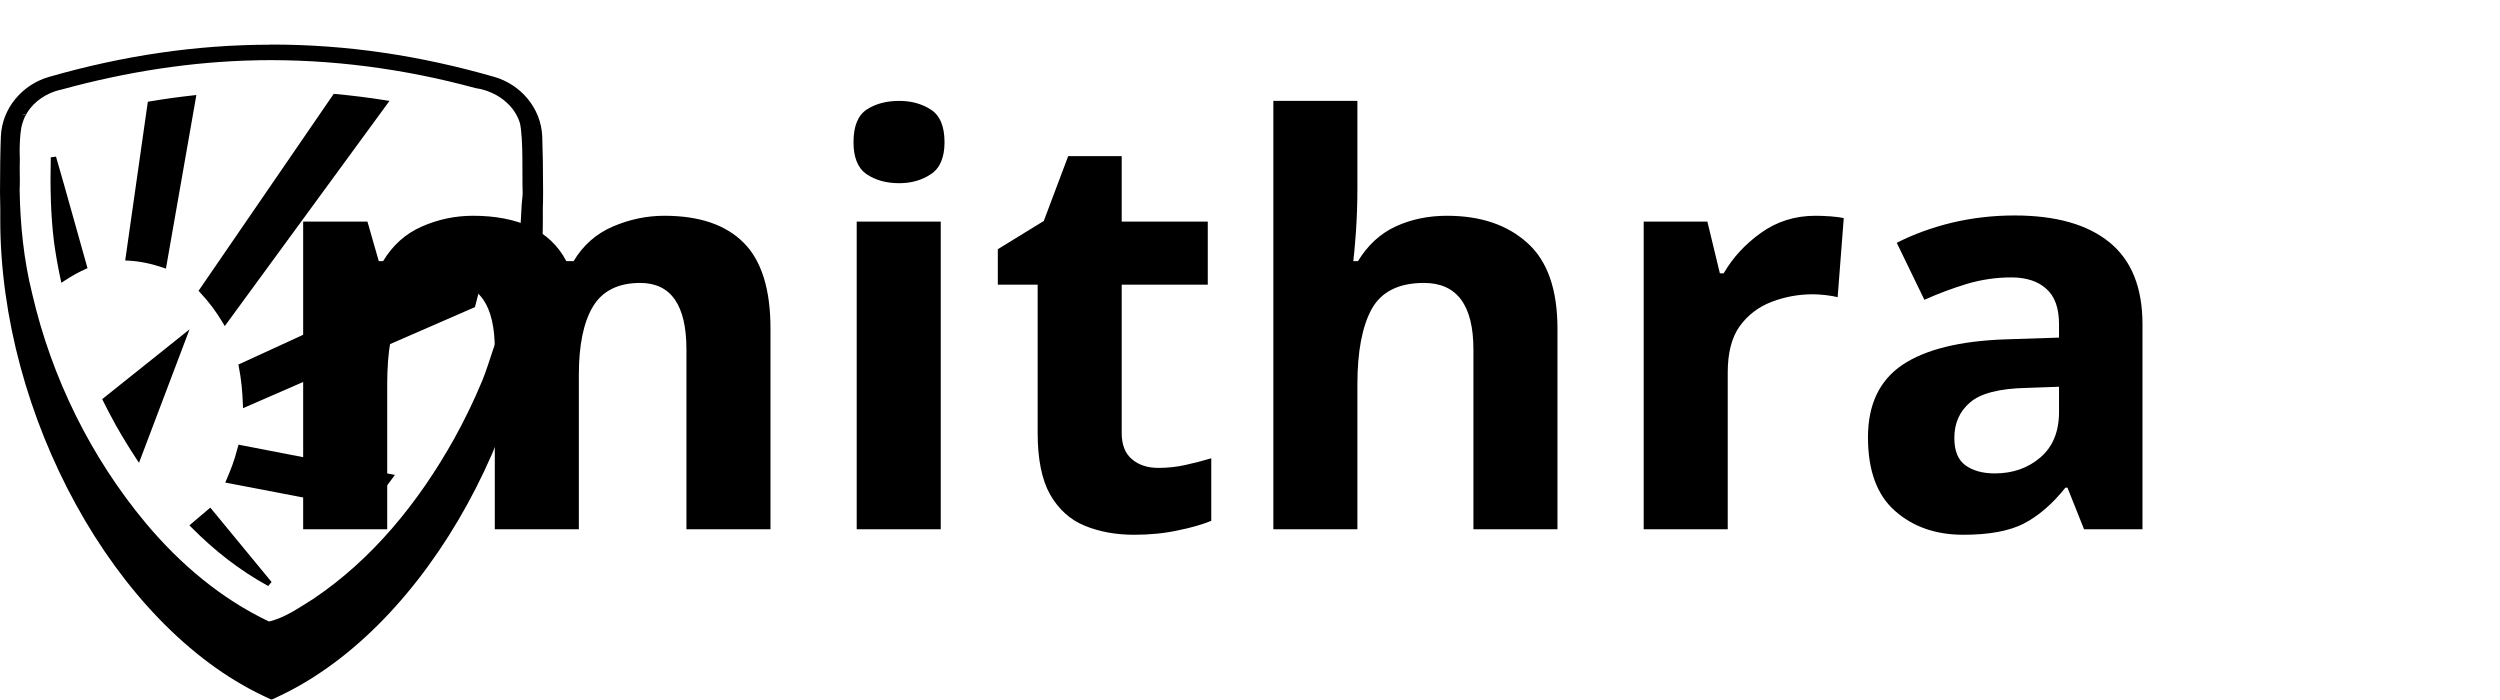
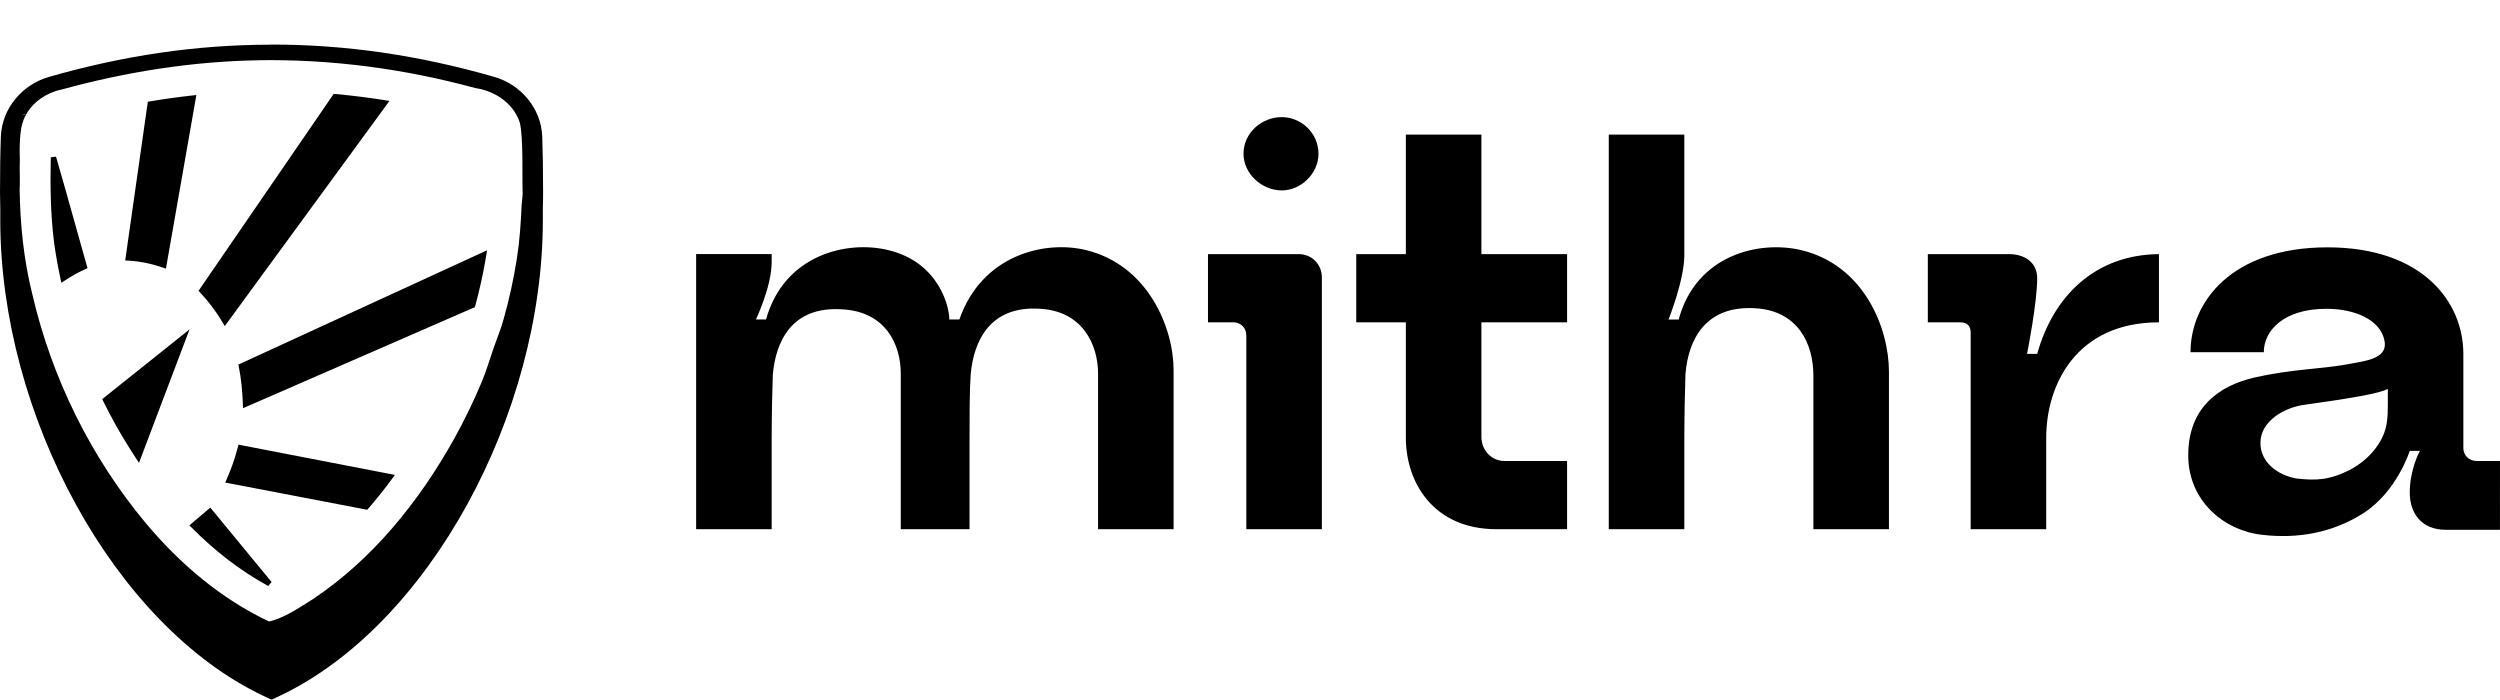
<svg xmlns="http://www.w3.org/2000/svg" width="134.327mm" height="37.586mm" viewBox="0 0 134.327 37.586" version="1.1" id="svg1">
  <defs id="defs1" />
  <g id="layer1" transform="translate(-109.9724,-355.7)">
    <path id="path1" style="baseline-shift:baseline;display:inline;overflow:visible;vector-effect:none;stroke-width:0.409;stroke-linecap:square;paint-order:fill markers stroke;enable-background:accumulate;stop-color:#000000" d="m 124.488,358.097 -0.004,0.004 c -4.013,0.008 -7.9,0.589 -11.885,1.733 -1.415,0.406 -2.521,1.673 -2.58,3.202 -0.032,0.819 -0.045,1.836 -0.046,2.995 v 8.1e-4 c -2.8e-4,0.293 0.005,0.586 0.015,0.88 -7.4e-4,0.208 -10e-4,0.403 -10e-4,0.579 -0.009,10.517 6.146,21.813 14.132,25.596 l 0.419,0.199 0.023,-0.011 0.025,0.011 0.423,-0.2 c 7.986,-3.784 14.14,-15.08 14.131,-25.596 -1.8e-4,-0.18 -3e-5,-0.38 -8.1e-4,-0.594 v -8.1e-4 c -2e-5,-0.002 1e-5,-0.004 0,-0.008 0.01,-0.287 0.015,-0.573 0.014,-0.859 v -8.2e-4 c -0.001,-1.159 -0.015,-2.175 -0.046,-2.994 -0.059,-1.529 -1.164,-2.797 -2.579,-3.203 -4.012,-1.151 -7.923,-1.736 -11.964,-1.736 z m -0.675,0.84 c 3.939,-0.068 7.882,0.456 11.682,1.491 l 0.013,0.003 0.013,0.002 c 0.398,0.056 0.793,0.19 1.146,0.392 0.235,0.135 0.451,0.3 0.638,0.49 0.279,0.284 0.49,0.624 0.606,1.009 0.088,0.401 0.121,1.11 0.129,1.821 0.009,0.715 -0.002,1.433 0.014,1.889 l -8.1e-4,-10e-4 c 8.1e-4,0.027 0.002,0.053 0.002,0.078 -0.004,0.18 -0.043,0.38 -0.054,0.604 -0.043,0.951 -0.105,1.897 -0.249,2.829 -0.176,1.137 -0.423,2.262 -0.738,3.37 -0.142,0.501 -0.351,0.995 -0.529,1.512 -0.205,0.595 -0.377,1.19 -0.61,1.75 l -8.2e-4,0.002 c -2.2e-4,4.1e-4 -3.9e-4,0.001 -8.1e-4,0.001 0,0 1e-5,0.002 0,0.002 h -2.2e-4 -2e-4 c -1e-4,-1e-5 -3.5e-4,10e-6 -4.1e-4,0 -0.442,1.063 -0.945,2.1 -1.503,3.104 -0.474,0.847 -0.986,1.678 -1.539,2.481 -8.1e-4,10e-4 -0.003,0.004 -0.005,0.01 l 0.003,-0.008 c -0.554,0.803 -1.147,1.578 -1.784,2.315 -1.6e-4,2e-4 -0.002,0.003 -0.003,0.004 l -0.003,0.003 c -1.247,1.441 -2.657,2.733 -4.242,3.793 -0.778,0.487 -1.523,1.011 -2.369,1.212 -2.568,-1.216 -4.786,-3.096 -6.612,-5.274 l -8.6e-4,-8.1e-4 c -2.964,-3.554 -5.069,-7.823 -6.111,-12.332 v -0.002 l -8.5e-4,-0.002 c -0.228,-0.914 -0.39,-1.843 -0.498,-2.779 -0.108,-0.935 -0.163,-1.877 -0.178,-2.821 0.019,-0.298 0.011,-0.701 0.004,-1.14 v -0.011 c 0.015,-0.297 0.005,-0.59 -0.002,-0.876 -0.002,-0.083 0.003,-0.177 0.002,-0.281 0.013,-0.514 0.056,-0.993 0.149,-1.259 l 0.001,-0.004 0.002,-0.005 c 0.034,-0.116 0.076,-0.227 0.127,-0.334 l -0.182,-0.091 c 0.01,-0.002 0.2,-0.033 0.201,-0.034 5e-5,8.2e-4 0.002,0.022 0.002,0.022 l -0.203,0.013 0.184,0.088 c 0.309,-0.648 0.925,-1.135 1.621,-1.368 0.111,-0.037 0.224,-0.067 0.338,-0.091 0.005,-0.001 0.01,-0.003 0.015,-0.004 l 0.013,-0.003 c 1.714,-0.469 3.454,-0.846 5.21,-1.112 1.756,-0.266 3.528,-0.423 5.304,-0.455 z m 4.09,1.806 -0.048,0.07 c -2.384,3.473 -4.766,6.946 -7.15,10.418 l -0.066,0.095 0.079,0.084 c 0.466,0.495 0.875,1.039 1.221,1.624 l 0.111,0.187 0.128,-0.176 c 2.862,-3.911 5.723,-7.822 8.583,-11.734 l 0.138,-0.189 -0.231,-0.037 c -0.89,-0.141 -1.785,-0.253 -2.682,-0.335 z m -7.382,0.062 -0.19,0.022 c -0.774,0.085 -1.547,0.193 -2.314,0.323 l -0.103,0.018 -0.014,0.104 c -0.392,2.756 -0.785,5.512 -1.178,8.268 l -0.022,0.156 0.157,0.008 c 0.637,0.031 1.265,0.168 1.872,0.376 l 0.159,0.054 0.029,-0.164 c 0.524,-2.992 1.049,-5.983 1.573,-8.975 z m -7.539,3.311 -0.281,0.037 c -0.035,1.524 -0.013,3.068 0.177,4.574 v 8.1e-4 8.1e-4 c 0.091,0.658 0.207,1.313 0.347,1.962 l 0.044,0.204 0.174,-0.114 c 0.359,-0.235 0.73,-0.447 1.119,-0.621 l 0.113,-0.05 -0.034,-0.119 c -0.556,-1.955 -1.09,-3.92 -1.659,-5.873 z m 23.159,5.032 -0.244,0.113 c -4.338,1.993 -8.676,3.987 -13.014,5.98 l -0.103,0.047 0.022,0.111 c 0.134,0.664 0.197,1.342 0.22,2.023 l 0.008,0.21 0.193,-0.084 c 4.068,-1.772 8.136,-3.546 12.204,-5.318 l 0.063,-0.027 0.018,-0.067 c 0.215,-0.793 0.395,-1.595 0.537,-2.401 0.019,-0.107 0.037,-0.215 0.054,-0.322 z m -15.983,4.248 -0.408,0.326 c -0.206,0.164 -0.412,0.329 -0.618,0.493 v 8.1e-4 c -1.192,0.953 -2.386,1.905 -3.578,2.858 l -0.089,0.072 0.051,0.104 c 0.212,0.43 0.434,0.854 0.667,1.272 v 8.3e-4 c 0.346,0.614 0.714,1.22 1.104,1.812 l 0.154,0.234 0.099,-0.262 c 0.81,-2.141 1.62,-4.282 2.432,-6.422 z m 2.63,6.195 -0.035,0.127 c -0.018,0.064 -0.036,0.128 -0.053,0.192 l -8.7e-4,0.002 v 0.002 c -0.134,0.529 -0.335,1.041 -0.553,1.551 l -0.07,0.164 0.175,0.033 c 2.457,0.47 4.914,0.942 7.372,1.413 l 0.082,0.016 0.053,-0.062 c 0.457,-0.525 0.89,-1.069 1.3,-1.63 l 0.133,-0.182 -0.222,-0.043 c -2.683,-0.52 -5.367,-1.038 -8.051,-1.556 z m -1.515,3.384 -1.124,0.951 0.109,0.11 c 1.218,1.233 2.588,2.31 4.126,3.151 l 0.18,-0.216 z" />
    <path style="opacity:1;fill:none;fill-opacity:1;stroke:none;stroke-width:0.35;stroke-linecap:square;stroke-linejoin:miter;stroke-dasharray:none;stroke-opacity:1;paint-order:fill markers stroke" d="m 110.104,357.877 c 9.839,-2.902 19.469,-2.902 28.889,0" id="path7" />
-     <text xml:space="preserve" style="font-style:normal;font-variant:normal;font-weight:bold;font-stretch:normal;font-size:30.288px;line-height:1;font-family:'Neue Regrade';-inkscape-font-specification:'Neue Regrade Bold';font-variant-ligatures:no-common-ligatures;text-align:center;letter-spacing:0px;word-spacing:0px;writing-mode:lr-tb;direction:ltr;text-anchor:middle;opacity:1;fill:#000000;fill-opacity:1;stroke:none;stroke-width:4.293;stroke-linecap:square;stroke-linejoin:miter;stroke-dasharray:none;stroke-opacity:1;paint-order:fill markers stroke" x="195.323" y="384.135" id="text7">
-       <tspan id="tspan7" style="font-style:normal;font-variant:normal;font-weight:bold;font-stretch:normal;font-family:'Neue Regrade';-inkscape-font-specification:'Neue Regrade Bold';fill:#000000;fill-opacity:1;stroke-width:4.293" x="195.323" y="384.135">mithra</tspan>
-     </text>
+     <path d="m 173.031,375.593 v 8.541 h -4.059 v -8.36 c 0,-1.575 -0.848,-3.362 -3.12,-3.483 -2.726,-0.182 -3.574,1.787 -3.725,3.544 -0.061,0.818 -0.061,2.302 -0.061,3.513 v 4.786 h -3.695 v -8.36 c 0,-1.575 -0.818,-3.332 -3.15,-3.453 -2.726,-0.182 -3.574,1.757 -3.725,3.513 -0.03,0.787 -0.061,2.211 -0.061,3.513 v 4.786 h -4.059 v -14.781 h 4.059 v 0.424 c 0,1.333 -0.848,3.089 -0.848,3.089 h 0.545 c 0.969,-3.483 4.362,-4.271 6.573,-3.725 2.787,0.666 3.301,3.18 3.271,3.725 h 0.545 c 1.212,-3.483 4.604,-4.271 6.815,-3.725 3.332,0.818 4.695,4.18 4.695,6.451 z m 7.966,-4.998 v 13.539 h -4.059 v -10.419 c 0,-0.394 -0.303,-0.697 -0.697,-0.697 h -1.363 v -3.665 h 4.876 c 0.697,0 1.242,0.545 1.242,1.242 z m -2.15,-4.664 c 1.03,0 1.969,-0.909 1.969,-1.969 0,-1.121 -0.939,-1.969 -1.969,-1.969 -1.09,0 -2.06,0.848 -2.06,1.969 0,1.06 0.969,1.969 2.06,1.969 z m 6.663,13.297 v -6.209 h -2.665 v -3.665 h 2.665 v -6.421 h 4.059 v 6.421 h 4.604 v 3.665 h -4.604 v 6.149 c 0,0.727 0.545,1.302 1.242,1.302 0.454,0 3.059,0 3.362,0 v 3.665 c -1,0 -0.848,0 -3.786,0 -3.423,0 -4.876,-2.544 -4.876,-4.907 z m 25.957,-3.544 v 8.45 h -4.059 v -8.238 c 0,-1.757 -0.848,-3.513 -3.15,-3.635 -2.635,-0.151 -3.574,1.666 -3.725,3.544 -0.03,0.818 -0.061,2.423 -0.061,3.725 v 4.604 h -4.059 V 362.933 h 4.059 v 6.482 c 0,1.333 -0.848,3.453 -0.848,3.453 h 0.545 c 0.939,-3.483 4.331,-4.271 6.603,-3.725 3.362,0.818 4.695,4.18 4.695,6.542 z m 14.508,-6.33 v 3.665 c -4.422,0 -6.058,3.332 -6.058,6.209 v 4.907 h -4.059 v -10.571 c 0,-0.333 -0.182,-0.545 -0.545,-0.545 h -1.757 v -3.665 h 4.362 c 0.818,0 1.514,0.424 1.514,1.302 0,1.333 -0.545,4.059 -0.545,4.059 h 0.545 c 0.878,-3.15 3.15,-5.331 6.542,-5.361 z m 12.297,7.239 v 0.848 c 0,0.333 0,0.636 -0.061,1 -0.121,0.878 -0.818,1.878 -1.938,2.484 -1.121,0.575 -1.848,0.606 -2.908,0.485 -1.03,-0.182 -1.938,-0.878 -1.938,-1.908 0,-1.151 1.212,-1.848 2.211,-2.029 2.817,-0.394 4.18,-0.636 4.634,-0.878 z m 6.027,3.877 h -1.242 c -0.424,0 -0.727,-0.303 -0.727,-0.697 v -5.058 c 0,-2.787 -2.181,-5.725 -7.3,-5.725 -5.149,0 -7.36,2.938 -7.36,5.634 h 3.938 c 0,-1.151 1.06,-2.332 3.362,-2.332 1.575,0 2.817,0.606 3.089,1.575 0.333,1.121 -0.939,1.212 -2.06,1.424 -1.363,0.242 -2.908,0.242 -4.907,0.697 -1.817,0.424 -3.544,1.545 -3.544,4.18 0,2.453 1.938,4.059 3.998,4.271 1.848,0.212 3.725,-0.091 5.391,-1.151 1.817,-1.151 2.514,-3.362 2.514,-3.362 h 0.545 c 0,0 -0.545,0.969 -0.545,2.241 0,1.121 0.636,1.999 1.938,1.999 h 2.908 z" id="text7" style="font-weight:bold;font-size:30.288px;line-height:1;font-family:'Neue Regrade';-inkscape-font-specification:'Neue Regrade Bold';font-variant-ligatures:no-common-ligatures;text-align:center;letter-spacing:0px;word-spacing:0px;text-anchor:middle;stroke-width:4.293;stroke-linecap:square;paint-order:fill markers stroke" aria-label="mithra" />
  </g>
</svg>
